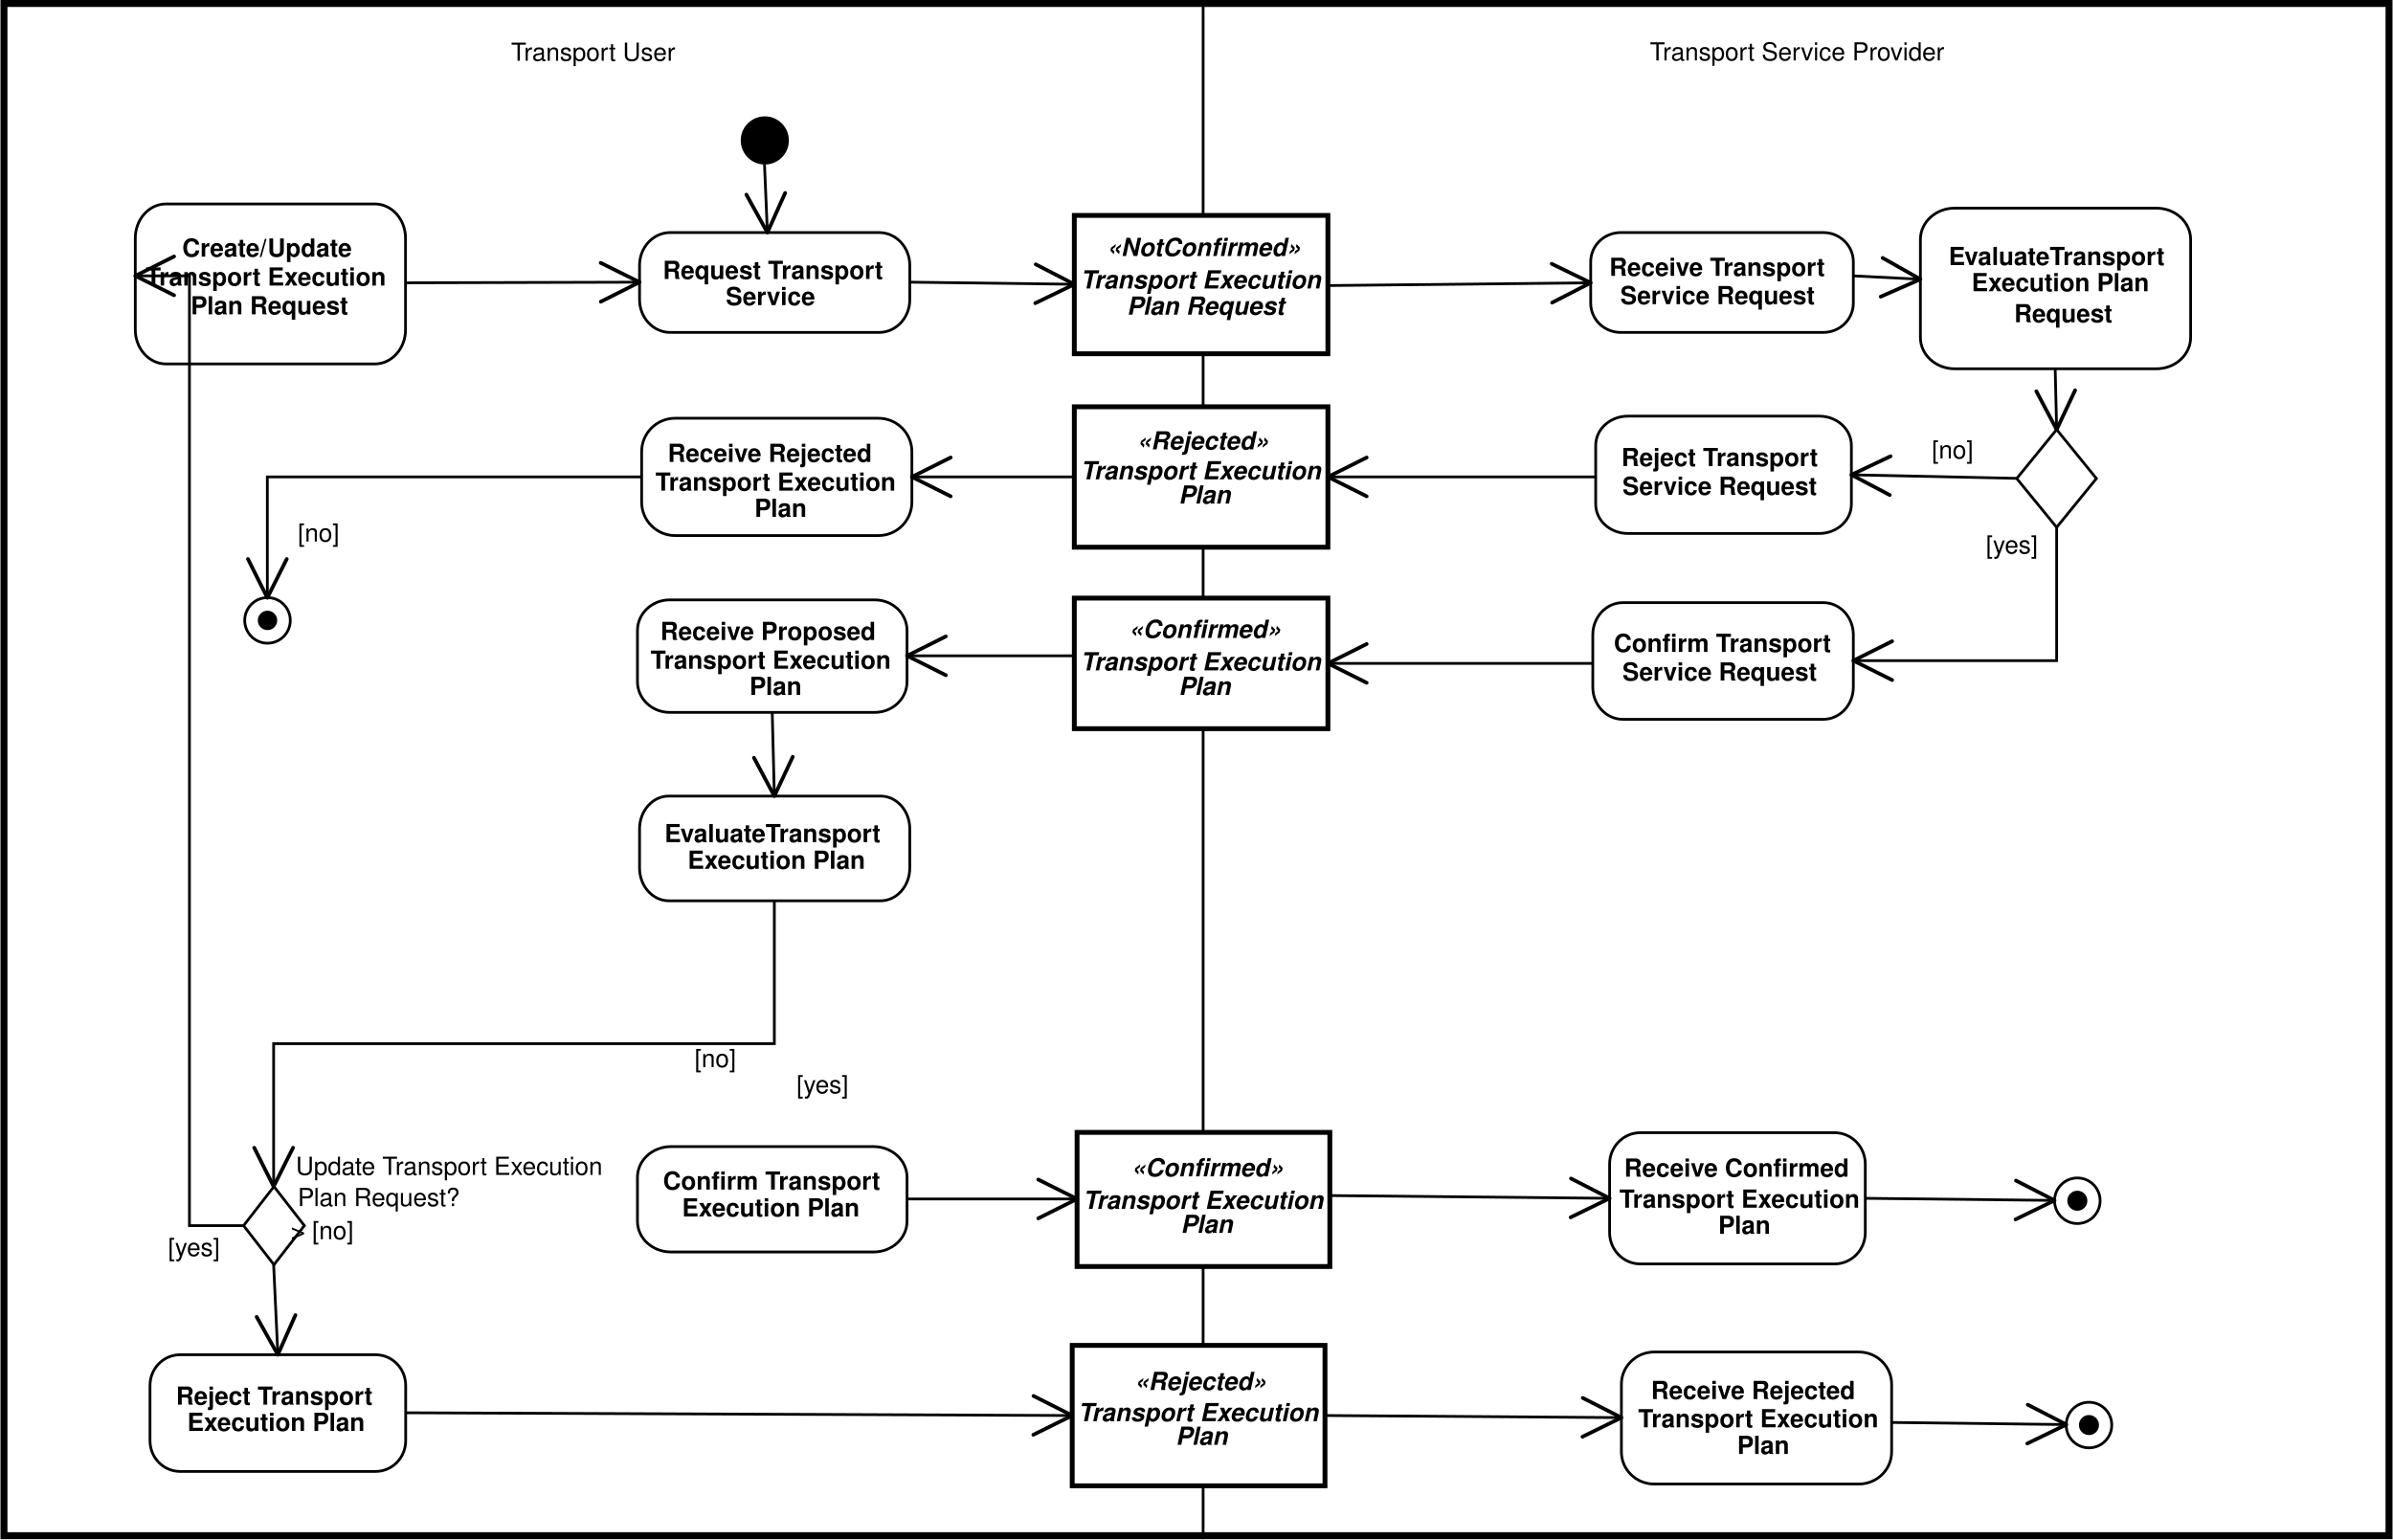
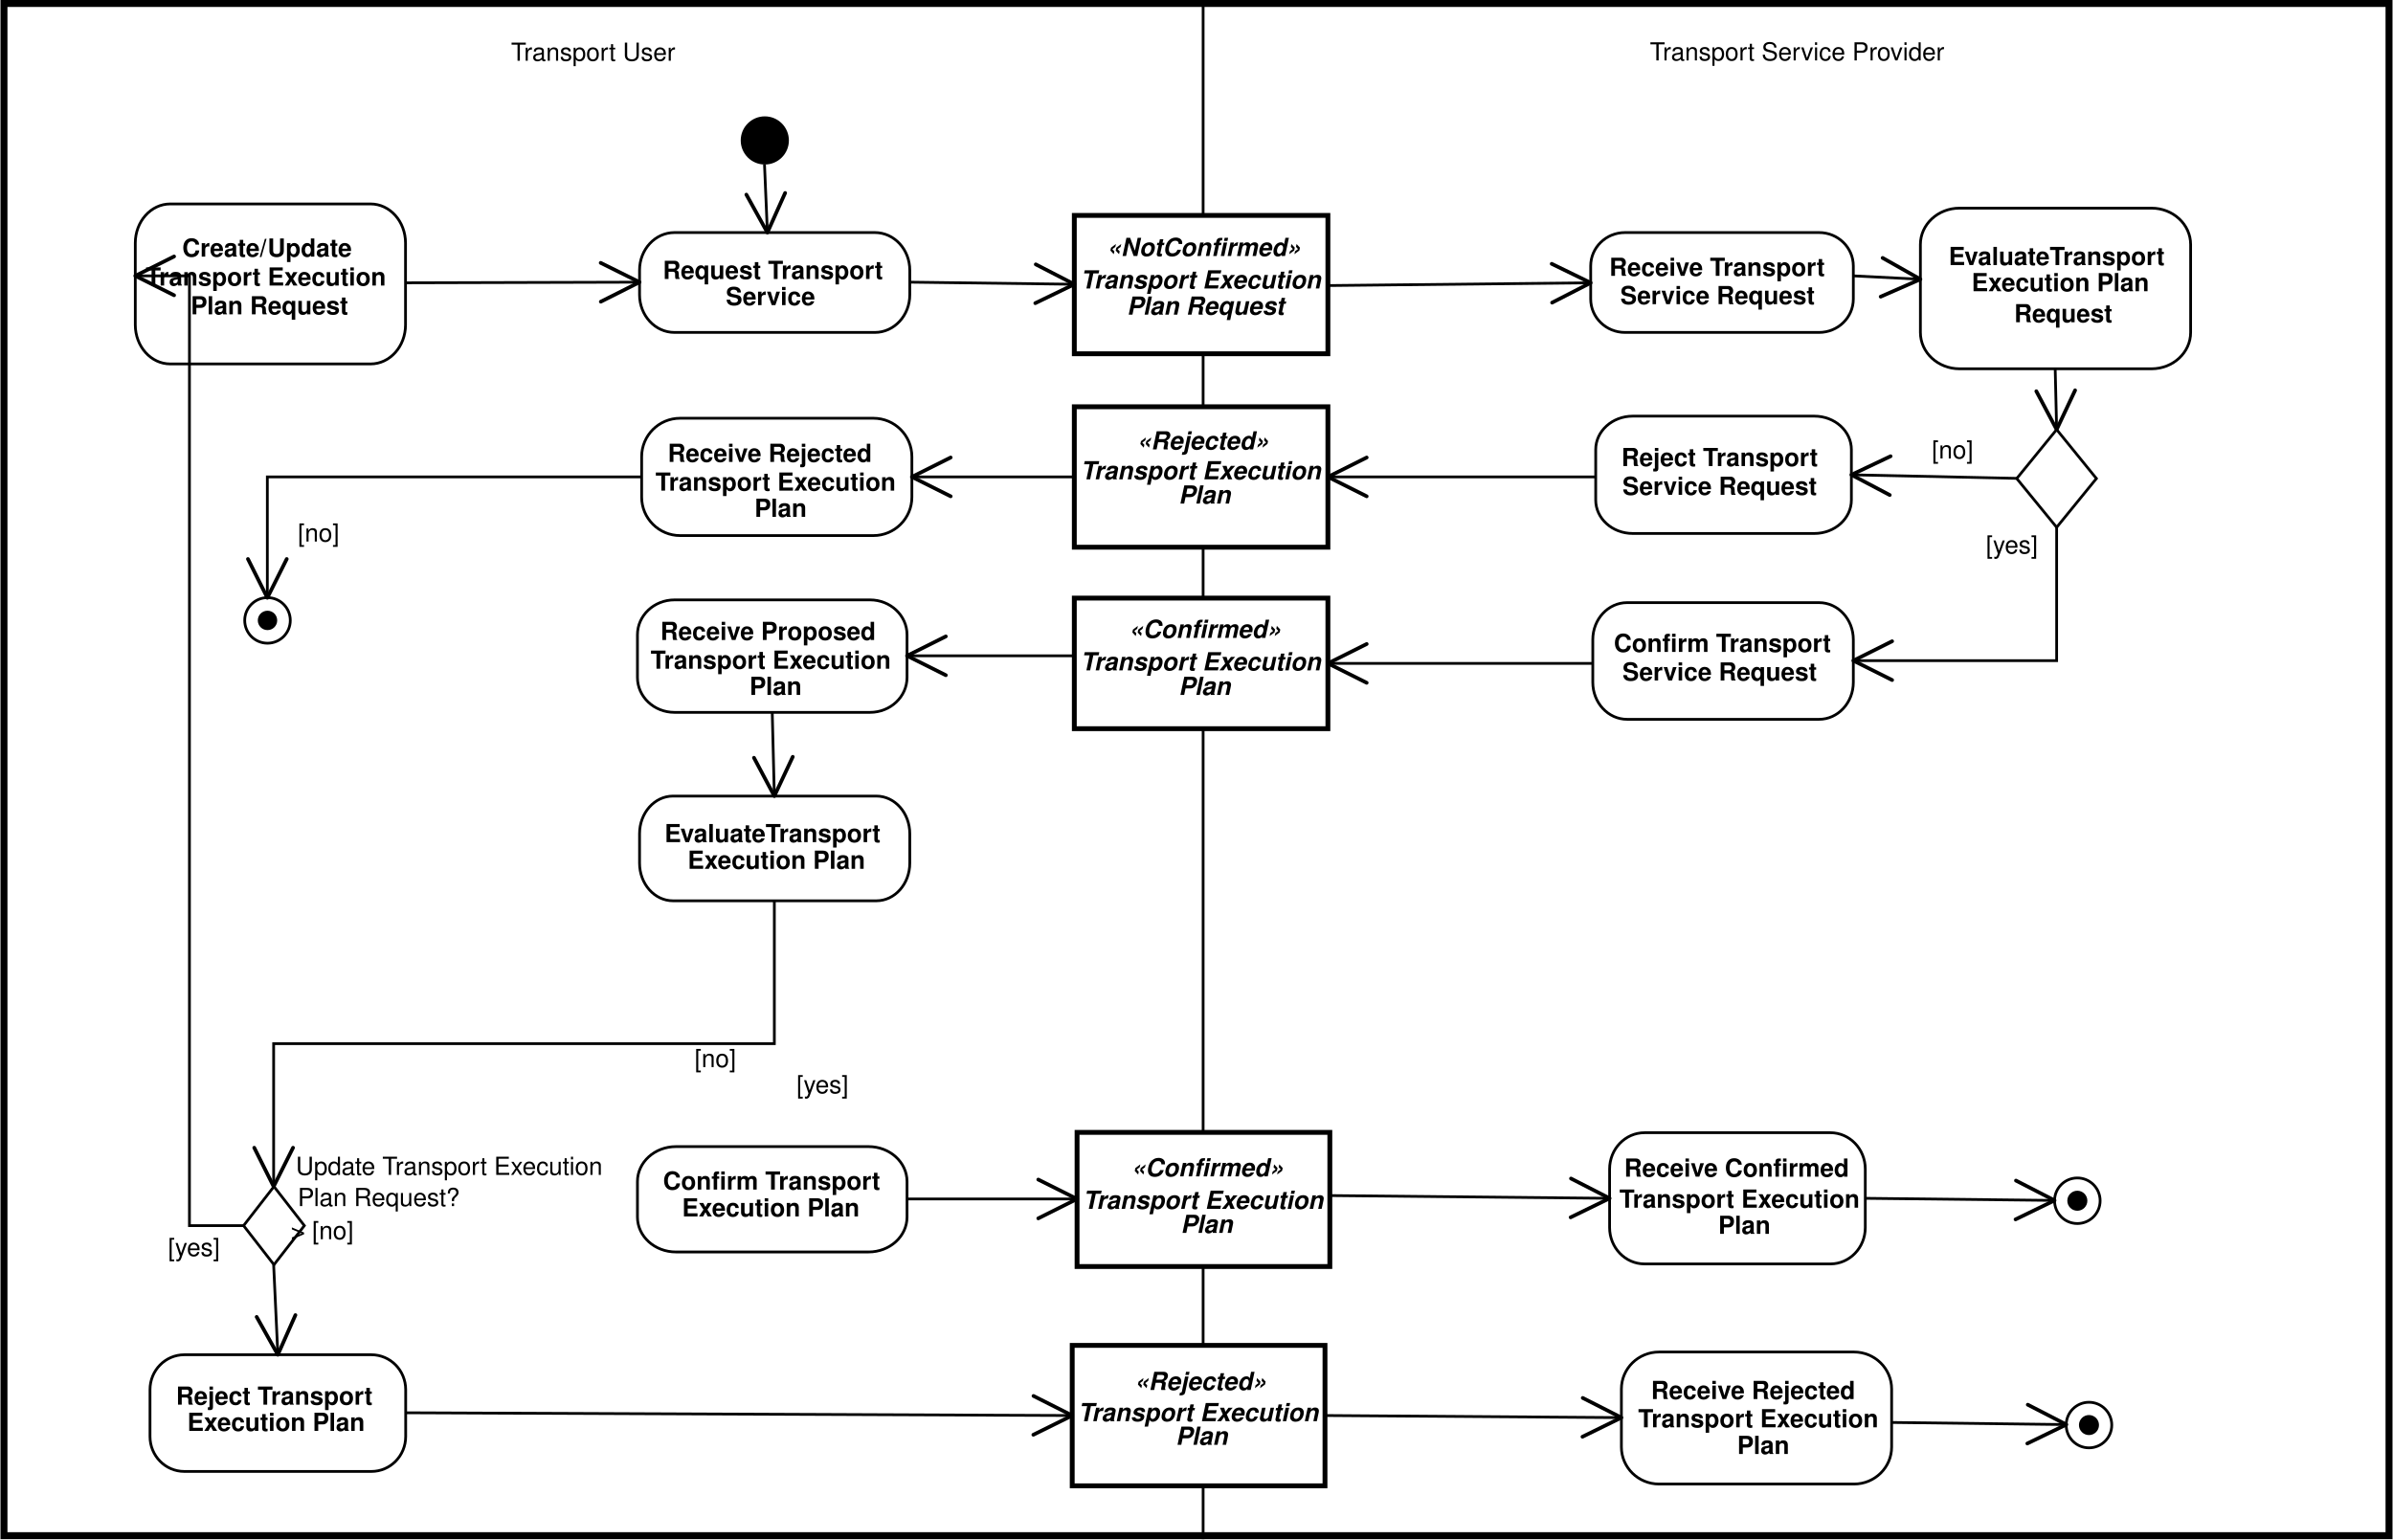
<svg xmlns="http://www.w3.org/2000/svg" version="1.1" width="1480" height="952" viewBox="0 0 1480.0 952.4" content="&lt;mxfile host=&quot;UBL-TC&quot; agent=&quot;UBL artwork pipeline&quot; type=&quot;device&quot;&gt;&lt;diagram id=&quot;d1&quot; name=&quot;Page-1&quot;&gt;&lt;mxGraphModel dx=&quot;1400&quot; dy=&quot;800&quot; grid=&quot;0&quot; page=&quot;1&quot; pageScale=&quot;1&quot; pageWidth=&quot;1480&quot; pageHeight=&quot;952&quot;&gt;&lt;root&gt;&lt;mxCell id=&quot;0&quot;/&gt;&lt;mxCell id=&quot;1&quot; parent=&quot;0&quot;/&gt;&lt;mxCell id=&quot;lane0&quot; value=&quot;Transport User&quot; style=&quot;swimlane;whiteSpace=wrap;html=1;startSize=31;&quot; vertex=&quot;1&quot; parent=&quot;1&quot;&gt;&lt;mxGeometry x=&quot;0.0&quot; y=&quot;0&quot; width=&quot;744.1&quot; height=&quot;952.4&quot; as=&quot;geometry&quot;/&gt;&lt;/mxCell&gt;&lt;mxCell id=&quot;lane1&quot; value=&quot;Transport Service Provider&quot; style=&quot;swimlane;whiteSpace=wrap;html=1;startSize=31;&quot; vertex=&quot;1&quot; parent=&quot;1&quot;&gt;&lt;mxGeometry x=&quot;744.1&quot; y=&quot;0&quot; width=&quot;735.9&quot; height=&quot;952.4&quot; as=&quot;geometry&quot;/&gt;&lt;/mxCell&gt;&lt;mxCell id=&quot;n1&quot; value=&quot;&quot; style=&quot;ellipse;html=1;shape=startState;fillColor=#000000;strokeColor=#000000;fontFamily=Helvetica;fontSize=15;&quot; vertex=&quot;1&quot; parent=&quot;1&quot;&gt;&lt;mxGeometry x=&quot;458.0&quot; y=&quot;72.2&quot; width=&quot;29.8&quot; height=&quot;29.4&quot; as=&quot;geometry&quot;/&gt;&lt;/mxCell&gt;&lt;mxCell id=&quot;n2&quot; value=&quot;Create/Update Transport Execution Plan Request&quot; style=&quot;rounded=1;arcSize=40;whiteSpace=wrap;html=1;fontStyle=1;fontFamily=Helvetica;fontSize=15;&quot; vertex=&quot;1&quot; parent=&quot;1&quot;&gt;&lt;mxGeometry x=&quot;83.4&quot; y=&quot;126.2&quot; width=&quot;167.2&quot; height=&quot;99.0&quot; as=&quot;geometry&quot;/&gt;&lt;/mxCell&gt;&lt;mxCell id=&quot;n3&quot; value=&quot;EvaluateTransport Execution Plan Request&quot; style=&quot;rounded=1;arcSize=40;whiteSpace=wrap;html=1;fontStyle=1;fontFamily=Helvetica;fontSize=15;&quot; vertex=&quot;1&quot; parent=&quot;1&quot;&gt;&lt;mxGeometry x=&quot;1187.9&quot; y=&quot;128.8&quot; width=&quot;167.2&quot; height=&quot;99.4&quot; as=&quot;geometry&quot;/&gt;&lt;/mxCell&gt;&lt;mxCell id=&quot;n4&quot; value=&quot;«NotConfirmed» Transport Execution Plan Request&quot; style=&quot;rounded=0;whiteSpace=wrap;html=1;fontStyle=3;strokeWidth=2;fontFamily=Helvetica;fontSize=15;&quot; vertex=&quot;1&quot; parent=&quot;1&quot;&gt;&lt;mxGeometry x=&quot;664.4&quot; y=&quot;133.3&quot; width=&quot;156.9&quot; height=&quot;85.6&quot; as=&quot;geometry&quot;/&gt;&lt;/mxCell&gt;&lt;mxCell id=&quot;n5&quot; value=&quot;Request Transport Service&quot; style=&quot;rounded=1;arcSize=40;whiteSpace=wrap;html=1;fontStyle=1;fontFamily=Helvetica;fontSize=15;&quot; vertex=&quot;1&quot; parent=&quot;1&quot;&gt;&lt;mxGeometry x=&quot;395.4&quot; y=&quot;143.9&quot; width=&quot;167.2&quot; height=&quot;61.8&quot; as=&quot;geometry&quot;/&gt;&lt;/mxCell&gt;&lt;mxCell id=&quot;n6&quot; value=&quot;Receive Transport Service Request&quot; style=&quot;rounded=1;arcSize=40;whiteSpace=wrap;html=1;fontStyle=1;fontFamily=Helvetica;fontSize=15;&quot; vertex=&quot;1&quot; parent=&quot;1&quot;&gt;&lt;mxGeometry x=&quot;983.9&quot; y=&quot;143.9&quot; width=&quot;162.5&quot; height=&quot;61.8&quot; as=&quot;geometry&quot;/&gt;&lt;/mxCell&gt;&lt;mxCell id=&quot;n7&quot; value=&quot;«Rejected» Transport Execution Plan&quot; style=&quot;rounded=0;whiteSpace=wrap;html=1;fontStyle=3;strokeWidth=2;fontFamily=Helvetica;fontSize=15;&quot; vertex=&quot;1&quot; parent=&quot;1&quot;&gt;&lt;mxGeometry x=&quot;664.4&quot; y=&quot;251.7&quot; width=&quot;156.9&quot; height=&quot;86.9&quot; as=&quot;geometry&quot;/&gt;&lt;/mxCell&gt;&lt;mxCell id=&quot;n8&quot; value=&quot;Reject Transport Service Request&quot; style=&quot;rounded=1;arcSize=40;whiteSpace=wrap;html=1;fontStyle=1;fontFamily=Helvetica;fontSize=15;&quot; vertex=&quot;1&quot; parent=&quot;1&quot;&gt;&lt;mxGeometry x=&quot;987.0&quot; y=&quot;257.5&quot; width=&quot;158.2&quot; height=&quot;72.6&quot; as=&quot;geometry&quot;/&gt;&lt;/mxCell&gt;&lt;mxCell id=&quot;n9&quot; value=&quot;Receive Rejected Transport Execution Plan&quot; style=&quot;rounded=1;arcSize=40;whiteSpace=wrap;html=1;fontStyle=1;fontFamily=Helvetica;fontSize=15;&quot; vertex=&quot;1&quot; parent=&quot;1&quot;&gt;&lt;mxGeometry x=&quot;396.7&quot; y=&quot;258.8&quot; width=&quot;167.2&quot; height=&quot;72.6&quot; as=&quot;geometry&quot;/&gt;&lt;/mxCell&gt;&lt;mxCell id=&quot;n10&quot; value=&quot;&quot; style=&quot;rhombus;whiteSpace=wrap;html=1;fontFamily=Helvetica;fontSize=15;&quot; vertex=&quot;1&quot; parent=&quot;1&quot;&gt;&lt;mxGeometry x=&quot;1247.5&quot; y=&quot;265.8&quot; width=&quot;49.3&quot; height=&quot;60.5&quot; as=&quot;geometry&quot;/&gt;&lt;/mxCell&gt;&lt;mxCell id=&quot;n11&quot; value=&quot;&quot; style=&quot;ellipse;html=1;shape=endState;fillColor=#000000;strokeColor=#000000;fontFamily=Helvetica;fontSize=15;&quot; vertex=&quot;1&quot; parent=&quot;1&quot;&gt;&lt;mxGeometry x=&quot;151.2&quot; y=&quot;369.9&quot; width=&quot;28.1&quot; height=&quot;28.1&quot; as=&quot;geometry&quot;/&gt;&lt;/mxCell&gt;&lt;mxCell id=&quot;n12&quot; value=&quot;«Confirmed» Transport Execution Plan&quot; style=&quot;rounded=0;whiteSpace=wrap;html=1;fontStyle=3;strokeWidth=2;fontFamily=Helvetica;fontSize=15;&quot; vertex=&quot;1&quot; parent=&quot;1&quot;&gt;&lt;mxGeometry x=&quot;664.4&quot; y=&quot;370.1&quot; width=&quot;156.9&quot; height=&quot;80.8&quot; as=&quot;geometry&quot;/&gt;&lt;/mxCell&gt;&lt;mxCell id=&quot;n13&quot; value=&quot;Receive Proposed Transport Execution Plan&quot; style=&quot;rounded=1;arcSize=40;whiteSpace=wrap;html=1;fontStyle=1;fontFamily=Helvetica;fontSize=15;&quot; vertex=&quot;1&quot; parent=&quot;1&quot;&gt;&lt;mxGeometry x=&quot;394.1&quot; y=&quot;371.2&quot; width=&quot;166.8&quot; height=&quot;69.6&quot; as=&quot;geometry&quot;/&gt;&lt;/mxCell&gt;&lt;mxCell id=&quot;n14&quot; value=&quot;Confirm Transport Service Request&quot; style=&quot;rounded=1;arcSize=40;whiteSpace=wrap;html=1;fontStyle=1;fontFamily=Helvetica;fontSize=15;&quot; vertex=&quot;1&quot; parent=&quot;1&quot;&gt;&lt;mxGeometry x=&quot;985.2&quot; y=&quot;372.9&quot; width=&quot;161.2&quot; height=&quot;72.2&quot; as=&quot;geometry&quot;/&gt;&lt;/mxCell&gt;&lt;mxCell id=&quot;n15&quot; value=&quot;EvaluateTransport Execution Plan&quot; style=&quot;rounded=1;arcSize=40;whiteSpace=wrap;html=1;fontStyle=1;fontFamily=Helvetica;fontSize=15;&quot; vertex=&quot;1&quot; parent=&quot;1&quot;&gt;&lt;mxGeometry x=&quot;395.4&quot; y=&quot;492.6&quot; width=&quot;167.2&quot; height=&quot;64.8&quot; as=&quot;geometry&quot;/&gt;&lt;/mxCell&gt;&lt;mxCell id=&quot;n16&quot; value=&quot;Receive Confirmed Transport Execution Plan&quot; style=&quot;rounded=1;arcSize=40;whiteSpace=wrap;html=1;fontStyle=1;fontFamily=Helvetica;fontSize=15;&quot; vertex=&quot;1&quot; parent=&quot;1&quot;&gt;&lt;mxGeometry x=&quot;995.6&quot; y=&quot;700.9&quot; width=&quot;158.2&quot; height=&quot;81.2&quot; as=&quot;geometry&quot;/&gt;&lt;/mxCell&gt;&lt;mxCell id=&quot;n17&quot; value=&quot;«Confirmed» Transport Execution Plan&quot; style=&quot;rounded=0;whiteSpace=wrap;html=1;fontStyle=3;strokeWidth=2;fontFamily=Helvetica;fontSize=15;&quot; vertex=&quot;1&quot; parent=&quot;1&quot;&gt;&lt;mxGeometry x=&quot;666.1&quot; y=&quot;700.7&quot; width=&quot;156.4&quot; height=&quot;83.0&quot; as=&quot;geometry&quot;/&gt;&lt;/mxCell&gt;&lt;mxCell id=&quot;n18&quot; value=&quot;Confirm Transport Execution Plan&quot; style=&quot;rounded=1;arcSize=40;whiteSpace=wrap;html=1;fontStyle=1;fontFamily=Helvetica;fontSize=15;&quot; vertex=&quot;1&quot; parent=&quot;1&quot;&gt;&lt;mxGeometry x=&quot;394.1&quot; y=&quot;709.5&quot; width=&quot;166.8&quot; height=&quot;65.2&quot; as=&quot;geometry&quot;/&gt;&lt;/mxCell&gt;&lt;mxCell id=&quot;n19&quot; value=&quot;&quot; style=&quot;ellipse;html=1;shape=endState;fillColor=#000000;strokeColor=#000000;fontFamily=Helvetica;fontSize=15;&quot; vertex=&quot;1&quot; parent=&quot;1&quot;&gt;&lt;mxGeometry x=&quot;1270.9&quot; y=&quot;729.0&quot; width=&quot;28.1&quot; height=&quot;28.1&quot; as=&quot;geometry&quot;/&gt;&lt;/mxCell&gt;&lt;mxCell id=&quot;n20&quot; value=&quot;&quot; style=&quot;rhombus;whiteSpace=wrap;html=1;fontFamily=Helvetica;fontSize=15;&quot; vertex=&quot;1&quot; parent=&quot;1&quot;&gt;&lt;mxGeometry x=&quot;150.4&quot; y=&quot;734.2&quot; width=&quot;37.6&quot; height=&quot;48.4&quot; as=&quot;geometry&quot;/&gt;&lt;/mxCell&gt;&lt;mxCell id=&quot;n21&quot; value=&quot;«Rejected» Transport Execution Plan&quot; style=&quot;rounded=0;whiteSpace=wrap;html=1;fontStyle=3;strokeWidth=2;fontFamily=Helvetica;fontSize=15;&quot; vertex=&quot;1&quot; parent=&quot;1&quot;&gt;&lt;mxGeometry x=&quot;663.1&quot; y=&quot;832.5&quot; width=&quot;156.4&quot; height=&quot;86.9&quot; as=&quot;geometry&quot;/&gt;&lt;/mxCell&gt;&lt;mxCell id=&quot;n22&quot; value=&quot;Receive Rejected Transport Execution Plan&quot; style=&quot;rounded=1;arcSize=40;whiteSpace=wrap;html=1;fontStyle=1;fontFamily=Helvetica;fontSize=15;&quot; vertex=&quot;1&quot; parent=&quot;1&quot;&gt;&lt;mxGeometry x=&quot;1002.9&quot; y=&quot;836.6&quot; width=&quot;167.2&quot; height=&quot;81.7&quot; as=&quot;geometry&quot;/&gt;&lt;/mxCell&gt;&lt;mxCell id=&quot;n23&quot; value=&quot;Reject Transport Execution Plan&quot; style=&quot;rounded=1;arcSize=40;whiteSpace=wrap;html=1;fontStyle=1;fontFamily=Helvetica;fontSize=15;&quot; vertex=&quot;1&quot; parent=&quot;1&quot;&gt;&lt;mxGeometry x=&quot;92.5&quot; y=&quot;838.3&quot; width=&quot;158.2&quot; height=&quot;72.2&quot; as=&quot;geometry&quot;/&gt;&lt;/mxCell&gt;&lt;mxCell id=&quot;n24&quot; value=&quot;&quot; style=&quot;ellipse;html=1;shape=endState;fillColor=#000000;strokeColor=#000000;fontFamily=Helvetica;fontSize=15;&quot; vertex=&quot;1&quot; parent=&quot;1&quot;&gt;&lt;mxGeometry x=&quot;1278.2&quot; y=&quot;867.7&quot; width=&quot;28.1&quot; height=&quot;28.1&quot; as=&quot;geometry&quot;/&gt;&lt;/mxCell&gt;&lt;mxCell id=&quot;e0&quot; value=&quot;&quot; style=&quot;edgeStyle=orthogonalEdgeStyle;rounded=0;html=1;endArrow=open;endFill=0;endSize=14;exitX=0.493;exitY=1.0;entryX=0.473;entryY=0.0;&quot; edge=&quot;1&quot; parent=&quot;1&quot; source=&quot;n1&quot; target=&quot;n5&quot;&gt;&lt;mxGeometry relative=&quot;1&quot; as=&quot;geometry&quot;&gt;&lt;/mxGeometry&gt;&lt;/mxCell&gt;&lt;mxCell id=&quot;e1&quot; value=&quot;[yes]&quot; style=&quot;edgeStyle=orthogonalEdgeStyle;rounded=0;html=1;endArrow=open;endFill=0;endSize=14;exitX=0.0;exitY=0.5;entryX=0.0;entryY=0.45;&quot; edge=&quot;1&quot; parent=&quot;1&quot; source=&quot;n20&quot; target=&quot;n2&quot;&gt;&lt;mxGeometry relative=&quot;1&quot; as=&quot;geometry&quot;&gt;&lt;/mxGeometry&gt;&lt;/mxCell&gt;&lt;mxCell id=&quot;e2&quot; value=&quot;&quot; style=&quot;edgeStyle=orthogonalEdgeStyle;rounded=0;html=1;endArrow=open;endFill=0;endSize=14;exitX=1.0;exitY=0.434;entryX=0.0;entryY=0.443;&quot; edge=&quot;1&quot; parent=&quot;1&quot; source=&quot;n6&quot; target=&quot;n3&quot;&gt;&lt;mxGeometry relative=&quot;1&quot; as=&quot;geometry&quot;&gt;&lt;/mxGeometry&gt;&lt;/mxCell&gt;&lt;mxCell id=&quot;e3&quot; value=&quot;&quot; style=&quot;edgeStyle=none;rounded=0;html=1;endArrow=open;endFill=0;endSize=14;exitX=1.0;exitY=0.493;entryX=0.0;entryY=0.497;&quot; edge=&quot;1&quot; parent=&quot;1&quot; source=&quot;n2&quot; target=&quot;n5&quot;&gt;&lt;mxGeometry relative=&quot;1&quot; as=&quot;geometry&quot;&gt;&lt;/mxGeometry&gt;&lt;/mxCell&gt;&lt;mxCell id=&quot;e4&quot; value=&quot;&quot; style=&quot;edgeStyle=none;rounded=0;html=1;endArrow=open;endFill=0;endSize=14;exitX=1.0;exitY=0.497;entryX=0.0;entryY=0.498;&quot; edge=&quot;1&quot; parent=&quot;1&quot; source=&quot;n5&quot; target=&quot;n4&quot;&gt;&lt;mxGeometry relative=&quot;1&quot; as=&quot;geometry&quot;&gt;&lt;/mxGeometry&gt;&lt;/mxCell&gt;&lt;mxCell id=&quot;e5&quot; value=&quot;&quot; style=&quot;edgeStyle=none;rounded=0;html=1;endArrow=open;endFill=0;endSize=14;exitX=1.0;exitY=0.507;entryX=0.0;entryY=0.503;&quot; edge=&quot;1&quot; parent=&quot;1&quot; source=&quot;n4&quot; target=&quot;n6&quot;&gt;&lt;mxGeometry relative=&quot;1&quot; as=&quot;geometry&quot;&gt;&lt;/mxGeometry&gt;&lt;/mxCell&gt;&lt;mxCell id=&quot;e6&quot; value=&quot;[no]&quot; style=&quot;edgeStyle=orthogonalEdgeStyle;rounded=0;html=1;endArrow=open;endFill=0;endSize=14;exitX=0.0;exitY=0.5;entryX=0.495;entryY=0.0;&quot; edge=&quot;1&quot; parent=&quot;1&quot; source=&quot;n9&quot; target=&quot;n11&quot;&gt;&lt;mxGeometry relative=&quot;1&quot; as=&quot;geometry&quot;&gt;&lt;/mxGeometry&gt;&lt;/mxCell&gt;&lt;mxCell id=&quot;e7&quot; value=&quot;&quot; style=&quot;edgeStyle=orthogonalEdgeStyle;rounded=0;html=1;endArrow=open;endFill=0;endSize=14;exitX=0.499;exitY=1.0;entryX=0.501;entryY=0.0;&quot; edge=&quot;1&quot; parent=&quot;1&quot; source=&quot;n3&quot; target=&quot;n10&quot;&gt;&lt;mxGeometry relative=&quot;1&quot; as=&quot;geometry&quot;&gt;&lt;/mxGeometry&gt;&lt;/mxCell&gt;&lt;mxCell id=&quot;e8&quot; value=&quot;&quot; style=&quot;edgeStyle=none;rounded=0;html=1;endArrow=open;endFill=0;endSize=14;exitX=0.0;exitY=0.499;entryX=1.0;entryY=0.5;&quot; edge=&quot;1&quot; parent=&quot;1&quot; source=&quot;n7&quot; target=&quot;n9&quot;&gt;&lt;mxGeometry relative=&quot;1&quot; as=&quot;geometry&quot;&gt;&lt;/mxGeometry&gt;&lt;/mxCell&gt;&lt;mxCell id=&quot;e9&quot; value=&quot;&quot; style=&quot;edgeStyle=none;rounded=0;html=1;endArrow=open;endFill=0;endSize=14;exitX=0.0;exitY=0.518;entryX=1.0;entryY=0.499;&quot; edge=&quot;1&quot; parent=&quot;1&quot; source=&quot;n8&quot; target=&quot;n7&quot;&gt;&lt;mxGeometry relative=&quot;1&quot; as=&quot;geometry&quot;&gt;&lt;/mxGeometry&gt;&lt;/mxCell&gt;&lt;mxCell id=&quot;e10&quot; value=&quot;[no]&quot; style=&quot;edgeStyle=none;rounded=0;html=1;endArrow=open;endFill=0;endSize=14;exitX=0.0;exitY=0.499;entryX=1.0;entryY=0.5;&quot; edge=&quot;1&quot; parent=&quot;1&quot; source=&quot;n10&quot; target=&quot;n8&quot;&gt;&lt;mxGeometry relative=&quot;1&quot; as=&quot;geometry&quot;&gt;&lt;/mxGeometry&gt;&lt;/mxCell&gt;&lt;mxCell id=&quot;e11&quot; value=&quot;[yes]&quot; style=&quot;edgeStyle=orthogonalEdgeStyle;rounded=0;html=1;endArrow=open;endFill=0;endSize=14;exitX=0.501;exitY=1.0;entryX=1.0;entryY=0.497;&quot; edge=&quot;1&quot; parent=&quot;1&quot; source=&quot;n10&quot; target=&quot;n14&quot;&gt;&lt;mxGeometry relative=&quot;1&quot; as=&quot;geometry&quot;&gt;&lt;/mxGeometry&gt;&lt;/mxCell&gt;&lt;mxCell id=&quot;e12&quot; value=&quot;&quot; style=&quot;edgeStyle=none;rounded=0;html=1;endArrow=open;endFill=0;endSize=14;exitX=0.0;exitY=0.442;entryX=1.0;entryY=0.497;&quot; edge=&quot;1&quot; parent=&quot;1&quot; source=&quot;n12&quot; target=&quot;n13&quot;&gt;&lt;mxGeometry relative=&quot;1&quot; as=&quot;geometry&quot;&gt;&lt;/mxGeometry&gt;&lt;/mxCell&gt;&lt;mxCell id=&quot;e13&quot; value=&quot;&quot; style=&quot;edgeStyle=none;rounded=0;html=1;endArrow=open;endFill=0;endSize=14;exitX=0.0;exitY=0.521;entryX=1.0;entryY=0.5;&quot; edge=&quot;1&quot; parent=&quot;1&quot; source=&quot;n14&quot; target=&quot;n12&quot;&gt;&lt;mxGeometry relative=&quot;1&quot; as=&quot;geometry&quot;&gt;&lt;/mxGeometry&gt;&lt;/mxCell&gt;&lt;mxCell id=&quot;e14&quot; value=&quot;&quot; style=&quot;edgeStyle=none;rounded=0;html=1;endArrow=open;endFill=0;endSize=14;exitX=0.5;exitY=1.0;entryX=0.499;entryY=0.0;&quot; edge=&quot;1&quot; parent=&quot;1&quot; source=&quot;n13&quot; target=&quot;n15&quot;&gt;&lt;mxGeometry relative=&quot;1&quot; as=&quot;geometry&quot;&gt;&lt;/mxGeometry&gt;&lt;/mxCell&gt;&lt;mxCell id=&quot;e15&quot; value=&quot;Update Transport Execution Plan Request? &amp;gt; [no]&quot; style=&quot;edgeStyle=orthogonalEdgeStyle;rounded=0;html=1;endArrow=open;endFill=0;endSize=14;exitX=0.499;exitY=1.0;entryX=0.495;entryY=0.0;&quot; edge=&quot;1&quot; parent=&quot;1&quot; source=&quot;n15&quot; target=&quot;n20&quot;&gt;&lt;mxGeometry relative=&quot;1&quot; as=&quot;geometry&quot;&gt;&lt;/mxGeometry&gt;&lt;/mxCell&gt;&lt;mxCell id=&quot;e16&quot; value=&quot;&quot; style=&quot;edgeStyle=none;rounded=0;html=1;endArrow=open;endFill=0;endSize=14;exitX=1.0;exitY=0.471;entryX=0.0;entryY=0.5;&quot; edge=&quot;1&quot; parent=&quot;1&quot; source=&quot;n17&quot; target=&quot;n16&quot;&gt;&lt;mxGeometry relative=&quot;1&quot; as=&quot;geometry&quot;&gt;&lt;/mxGeometry&gt;&lt;/mxCell&gt;&lt;mxCell id=&quot;e17&quot; value=&quot;[yes]&quot; style=&quot;edgeStyle=none;rounded=0;html=1;endArrow=open;endFill=0;endSize=14;exitX=1.0;exitY=0.497;entryX=0.0;entryY=0.496;&quot; edge=&quot;1&quot; parent=&quot;1&quot; source=&quot;n18&quot; target=&quot;n17&quot;&gt;&lt;mxGeometry relative=&quot;1&quot; as=&quot;geometry&quot;&gt;&lt;/mxGeometry&gt;&lt;/mxCell&gt;&lt;mxCell id=&quot;e18&quot; value=&quot;&quot; style=&quot;edgeStyle=none;rounded=0;html=1;endArrow=open;endFill=0;endSize=14;exitX=1.0;exitY=0.5;entryX=0.0;entryY=0.491;&quot; edge=&quot;1&quot; parent=&quot;1&quot; source=&quot;n16&quot; target=&quot;n19&quot;&gt;&lt;mxGeometry relative=&quot;1&quot; as=&quot;geometry&quot;&gt;&lt;/mxGeometry&gt;&lt;/mxCell&gt;&lt;mxCell id=&quot;e19&quot; value=&quot;&quot; style=&quot;edgeStyle=none;rounded=0;html=1;endArrow=open;endFill=0;endSize=14;exitX=0.495;exitY=1.0;entryX=0.5;entryY=0.0;&quot; edge=&quot;1&quot; parent=&quot;1&quot; source=&quot;n20&quot; target=&quot;n23&quot;&gt;&lt;mxGeometry relative=&quot;1&quot; as=&quot;geometry&quot;&gt;&lt;/mxGeometry&gt;&lt;/mxCell&gt;&lt;mxCell id=&quot;e20&quot; value=&quot;&quot; style=&quot;edgeStyle=none;rounded=0;html=1;endArrow=open;endFill=0;endSize=14;exitX=1.0;exitY=0.497;entryX=0.0;entryY=0.499;&quot; edge=&quot;1&quot; parent=&quot;1&quot; source=&quot;n23&quot; target=&quot;n21&quot;&gt;&lt;mxGeometry relative=&quot;1&quot; as=&quot;geometry&quot;&gt;&lt;/mxGeometry&gt;&lt;/mxCell&gt;&lt;mxCell id=&quot;e21&quot; value=&quot;&quot; style=&quot;edgeStyle=none;rounded=0;html=1;endArrow=open;endFill=0;endSize=14;exitX=1.0;exitY=0.499;entryX=0.0;entryY=0.497;&quot; edge=&quot;1&quot; parent=&quot;1&quot; source=&quot;n21&quot; target=&quot;n22&quot;&gt;&lt;mxGeometry relative=&quot;1&quot; as=&quot;geometry&quot;&gt;&lt;/mxGeometry&gt;&lt;/mxCell&gt;&lt;mxCell id=&quot;e22&quot; value=&quot;&quot; style=&quot;edgeStyle=none;rounded=0;html=1;endArrow=open;endFill=0;endSize=14;exitX=1.0;exitY=0.534;entryX=0.0;entryY=0.491;&quot; edge=&quot;1&quot; parent=&quot;1&quot; source=&quot;n22&quot; target=&quot;n24&quot;&gt;&lt;mxGeometry relative=&quot;1&quot; as=&quot;geometry&quot;&gt;&lt;/mxGeometry&gt;&lt;/mxCell&gt;&lt;/root&gt;&lt;/mxGraphModel&gt;&lt;/diagram&gt;&lt;/mxfile&gt;">
  <defs>
    <marker id="arrow" markerUnits="userSpaceOnUse" viewBox="0 0 20 20" refX="18" refY="10" markerWidth="30" markerHeight="30" orient="auto">
      <path d="M 2 2 L 18 10 L 2 18" fill="none" stroke="#000" stroke-width="1.53" stroke-linecap="round" stroke-linejoin="round" />
    </marker>
  </defs>
  <rect x="0" y="0" width="1480.0" height="952.4" fill="#fff" />
  <rect x="2.15" y="2.15" width="1475.70" height="948.09" fill="none" stroke="#000" stroke-width="4.30" />
  <line x1="744.1" y1="0" x2="744.1" y2="952.4" stroke="#000" stroke-width="1.70" />
  <text x="366.7" y="37.6" text-anchor="middle" font-family="Helvetica, Arial, sans-serif" font-size="15.4">Transport User</text>
  <text x="1111.6" y="37.4" text-anchor="middle" font-family="Helvetica, Arial, sans-serif" font-size="15.4">Transport Service Provider</text>
  <circle cx="472.9" cy="86.9" r="14.9" fill="#000" />
-   <rect x="83.4" y="126.2" width="167.2" height="99.0" rx="19.0" ry="21.2" fill="#fff" stroke="#000" stroke-width="1.70" />
+   <rect x="83.4" y="126.2" width="167.2" height="99.0" rx="21.6" ry="24.2" fill="#fff" stroke="#000" stroke-width="1.70" />
  <text x="164.9" y="158.8" text-anchor="middle" font-family="Helvetica, Arial, sans-serif" font-size="15.4" font-weight="bold">Create/Update</text>
  <text x="164.2" y="176.7" text-anchor="middle" font-family="Helvetica, Arial, sans-serif" font-size="15.4" font-weight="bold">Transport Execution</text>
  <text x="166.4" y="194.5" text-anchor="middle" font-family="Helvetica, Arial, sans-serif" font-size="15.4" font-weight="bold">Plan Request</text>
-   <rect x="1187.9" y="128.8" width="167.2" height="99.4" rx="21.2" ry="19.4" fill="#fff" stroke="#000" stroke-width="1.70" />
+   <rect x="1187.9" y="128.8" width="167.2" height="99.4" rx="24.2" ry="22.5" fill="#fff" stroke="#000" stroke-width="1.70" />
  <text x="1272.2" y="164.0" text-anchor="middle" font-family="Helvetica, Arial, sans-serif" font-size="15.4" font-weight="bold">EvaluateTransport</text>
  <text x="1274.5" y="180.2" text-anchor="middle" font-family="Helvetica, Arial, sans-serif" font-size="15.4" font-weight="bold">Execution Plan</text>
  <text x="1276.3" y="199.4" text-anchor="middle" font-family="Helvetica, Arial, sans-serif" font-size="15.4" font-weight="bold">Request</text>
  <rect x="664.4" y="133.3" width="156.9" height="85.6" fill="#fff" stroke="#000" stroke-width="3.00" />
  <text x="744.5" y="158.4" text-anchor="middle" font-family="Helvetica, Arial, sans-serif" font-size="15.4" font-weight="bold" font-style="italic">«NotConfirmed»</text>
  <text x="742.6" y="178.5" text-anchor="middle" font-family="Helvetica, Arial, sans-serif" font-size="15.4" font-weight="bold" font-style="italic">Transport Execution</text>
  <text x="745.6" y="194.7" text-anchor="middle" font-family="Helvetica, Arial, sans-serif" font-size="15.4" font-weight="bold" font-style="italic">Plan Request</text>
-   <rect x="395.4" y="143.9" width="167.2" height="61.8" rx="19.0" ry="20.3" fill="#fff" stroke="#000" stroke-width="1.70" />
+   <rect x="395.4" y="143.9" width="167.2" height="61.8" rx="21.6" ry="23.3" fill="#fff" stroke="#000" stroke-width="1.70" />
  <text x="477.9" y="172.6" text-anchor="middle" font-family="Helvetica, Arial, sans-serif" font-size="15.4" font-weight="bold">Request Transport</text>
  <text x="476.4" y="188.8" text-anchor="middle" font-family="Helvetica, Arial, sans-serif" font-size="15.4" font-weight="bold">Service</text>
-   <rect x="983.9" y="143.9" width="162.5" height="61.8" rx="18.6" ry="18.1" fill="#fff" stroke="#000" stroke-width="1.70" />
+   <rect x="983.9" y="143.9" width="162.5" height="61.8" rx="21.2" ry="20.7" fill="#fff" stroke="#000" stroke-width="1.70" />
  <text x="1062.1" y="170.7" text-anchor="middle" font-family="Helvetica, Arial, sans-serif" font-size="15.4" font-weight="bold">Receive Transport</text>
  <text x="1062.4" y="188.2" text-anchor="middle" font-family="Helvetica, Arial, sans-serif" font-size="15.4" font-weight="bold">Service Request</text>
  <rect x="664.4" y="251.7" width="156.9" height="86.9" fill="#fff" stroke="#000" stroke-width="3.00" />
  <text x="743.9" y="278.1" text-anchor="middle" font-family="Helvetica, Arial, sans-serif" font-size="15.4" font-weight="bold" font-style="italic">«Rejected»</text>
  <text x="742.6" y="296.6" text-anchor="middle" font-family="Helvetica, Arial, sans-serif" font-size="15.4" font-weight="bold" font-style="italic">Transport Execution</text>
  <text x="745.0" y="311.6" text-anchor="middle" font-family="Helvetica, Arial, sans-serif" font-size="15.4" font-weight="bold" font-style="italic">Plan</text>
-   <rect x="987.0" y="257.5" width="158.2" height="72.6" rx="19.9" ry="18.1" fill="#fff" stroke="#000" stroke-width="1.70" />
+   <rect x="987.0" y="257.5" width="158.2" height="72.6" rx="22.9" ry="20.7" fill="#fff" stroke="#000" stroke-width="1.70" />
  <text x="1063.7" y="288.4" text-anchor="middle" font-family="Helvetica, Arial, sans-serif" font-size="15.4" font-weight="bold">Reject Transport</text>
  <text x="1063.7" y="306.2" text-anchor="middle" font-family="Helvetica, Arial, sans-serif" font-size="15.4" font-weight="bold">Service Request</text>
-   <rect x="396.7" y="258.8" width="167.2" height="72.6" rx="20.7" ry="20.7" fill="#fff" stroke="#000" stroke-width="1.70" />
+   <rect x="396.7" y="258.8" width="167.2" height="72.6" rx="23.8" ry="23.8" fill="#fff" stroke="#000" stroke-width="1.70" />
  <text x="476.0" y="285.8" text-anchor="middle" font-family="Helvetica, Arial, sans-serif" font-size="15.4" font-weight="bold">Receive Rejected</text>
  <text x="479.6" y="303.6" text-anchor="middle" font-family="Helvetica, Arial, sans-serif" font-size="15.4" font-weight="bold">Transport Execution</text>
  <text x="482.7" y="319.8" text-anchor="middle" font-family="Helvetica, Arial, sans-serif" font-size="15.4" font-weight="bold">Plan</text>
  <polygon points="1272.2,265.8 1296.8,296.1 1272.2,326.3 1247.5,296.1" fill="#fff" stroke="#000" stroke-width="1.70" />
  <text x="1272.2" y="301.4" text-anchor="middle" font-family="Helvetica, Arial, sans-serif" font-size="15.4" />
  <circle cx="165.2" cy="383.9" r="14.1" fill="#fff" stroke="#000" stroke-width="1.70" />
  <circle cx="165.2" cy="383.9" r="6.0" fill="#000" />
  <rect x="664.4" y="370.1" width="156.9" height="80.8" fill="#fff" stroke="#000" stroke-width="3.00" />
  <text x="745.2" y="394.7" text-anchor="middle" font-family="Helvetica, Arial, sans-serif" font-size="15.4" font-weight="bold" font-style="italic">«Confirmed»</text>
  <text x="742.6" y="414.8" text-anchor="middle" font-family="Helvetica, Arial, sans-serif" font-size="15.4" font-weight="bold" font-style="italic">Transport Execution</text>
  <text x="745.0" y="430.0" text-anchor="middle" font-family="Helvetica, Arial, sans-serif" font-size="15.4" font-weight="bold" font-style="italic">Plan</text>
-   <rect x="394.1" y="371.2" width="166.8" height="69.6" rx="19.9" ry="19.0" fill="#fff" stroke="#000" stroke-width="1.70" />
+   <rect x="394.1" y="371.2" width="166.8" height="69.6" rx="22.9" ry="21.6" fill="#fff" stroke="#000" stroke-width="1.70" />
  <text x="474.9" y="396.0" text-anchor="middle" font-family="Helvetica, Arial, sans-serif" font-size="15.4" font-weight="bold">Receive Proposed</text>
  <text x="476.6" y="413.8" text-anchor="middle" font-family="Helvetica, Arial, sans-serif" font-size="15.4" font-weight="bold">Transport Execution</text>
  <text x="479.6" y="430.0" text-anchor="middle" font-family="Helvetica, Arial, sans-serif" font-size="15.4" font-weight="bold">Plan</text>
-   <rect x="985.2" y="372.9" width="161.2" height="72.2" rx="18.6" ry="19.9" fill="#fff" stroke="#000" stroke-width="1.70" />
+   <rect x="985.2" y="372.9" width="161.2" height="72.2" rx="21.2" ry="22.9" fill="#fff" stroke="#000" stroke-width="1.70" />
  <text x="1065.4" y="403.4" text-anchor="middle" font-family="Helvetica, Arial, sans-serif" font-size="15.4" font-weight="bold">Confirm Transport</text>
  <text x="1063.7" y="421.1" text-anchor="middle" font-family="Helvetica, Arial, sans-serif" font-size="15.4" font-weight="bold">Service Request</text>
-   <rect x="395.4" y="492.6" width="167.2" height="64.8" rx="18.1" ry="20.3" fill="#fff" stroke="#000" stroke-width="1.70" />
+   <rect x="395.4" y="492.6" width="167.2" height="64.8" rx="20.7" ry="23.3" fill="#fff" stroke="#000" stroke-width="1.70" />
  <text x="477.7" y="521.1" text-anchor="middle" font-family="Helvetica, Arial, sans-serif" font-size="15.4" font-weight="bold">EvaluateTransport</text>
  <text x="480.1" y="537.6" text-anchor="middle" font-family="Helvetica, Arial, sans-serif" font-size="15.4" font-weight="bold">Execution Plan</text>
-   <rect x="995.6" y="700.9" width="158.2" height="81.2" rx="19.0" ry="19.4" fill="#fff" stroke="#000" stroke-width="1.70" />
+   <rect x="995.6" y="700.9" width="158.2" height="81.2" rx="21.6" ry="22.5" fill="#fff" stroke="#000" stroke-width="1.70" />
  <text x="1074.2" y="728.1" text-anchor="middle" font-family="Helvetica, Arial, sans-serif" font-size="15.4" font-weight="bold">Receive Confirmed</text>
  <text x="1076.0" y="747.3" text-anchor="middle" font-family="Helvetica, Arial, sans-serif" font-size="15.4" font-weight="bold">Transport Execution</text>
  <text x="1079.0" y="763.5" text-anchor="middle" font-family="Helvetica, Arial, sans-serif" font-size="15.4" font-weight="bold">Plan</text>
  <rect x="666.1" y="700.7" width="156.4" height="83.0" fill="#fff" stroke="#000" stroke-width="3.00" />
  <text x="746.7" y="727.9" text-anchor="middle" font-family="Helvetica, Arial, sans-serif" font-size="15.4" font-weight="bold" font-style="italic">«Confirmed»</text>
  <text x="744.1" y="748.0" text-anchor="middle" font-family="Helvetica, Arial, sans-serif" font-size="15.4" font-weight="bold" font-style="italic">Transport Execution</text>
  <text x="746.3" y="762.9" text-anchor="middle" font-family="Helvetica, Arial, sans-serif" font-size="15.4" font-weight="bold" font-style="italic">Plan</text>
-   <rect x="394.1" y="709.5" width="166.8" height="65.2" rx="20.7" ry="19.0" fill="#fff" stroke="#000" stroke-width="1.70" />
+   <rect x="394.1" y="709.5" width="166.8" height="65.2" rx="23.8" ry="21.6" fill="#fff" stroke="#000" stroke-width="1.70" />
  <text x="477.1" y="736.1" text-anchor="middle" font-family="Helvetica, Arial, sans-serif" font-size="15.4" font-weight="bold">Confirm Transport</text>
  <text x="476.6" y="752.7" text-anchor="middle" font-family="Helvetica, Arial, sans-serif" font-size="15.4" font-weight="bold">Execution Plan</text>
  <circle cx="1285.0" cy="743.0" r="14.1" fill="#fff" stroke="#000" stroke-width="1.70" />
  <circle cx="1285.0" cy="743.0" r="6.2" fill="#000" />
  <polygon points="169.2,734.2 188.0,758.4 169.2,782.6 150.4,758.4" fill="#fff" stroke="#000" stroke-width="1.70" />
  <text x="169.2" y="763.8" text-anchor="middle" font-family="Helvetica, Arial, sans-serif" font-size="15.4" />
  <rect x="663.1" y="832.5" width="156.4" height="86.9" fill="#fff" stroke="#000" stroke-width="3.00" />
  <text x="742.4" y="860.1" text-anchor="middle" font-family="Helvetica, Arial, sans-serif" font-size="15.4" font-weight="bold" font-style="italic">«Rejected»</text>
  <text x="741.1" y="879.4" text-anchor="middle" font-family="Helvetica, Arial, sans-serif" font-size="15.4" font-weight="bold" font-style="italic">Transport Execution</text>
  <text x="743.2" y="894.0" text-anchor="middle" font-family="Helvetica, Arial, sans-serif" font-size="15.4" font-weight="bold" font-style="italic">Plan</text>
-   <rect x="1002.9" y="836.6" width="167.2" height="81.7" rx="20.3" ry="19.9" fill="#fff" stroke="#000" stroke-width="1.70" />
+   <rect x="1002.9" y="836.6" width="167.2" height="81.7" rx="23.3" ry="22.9" fill="#fff" stroke="#000" stroke-width="1.70" />
  <text x="1084.4" y="865.7" text-anchor="middle" font-family="Helvetica, Arial, sans-serif" font-size="15.4" font-weight="bold">Receive Rejected</text>
  <text x="1087.6" y="883.2" text-anchor="middle" font-family="Helvetica, Arial, sans-serif" font-size="15.4" font-weight="bold">Transport Execution</text>
  <text x="1090.7" y="899.7" text-anchor="middle" font-family="Helvetica, Arial, sans-serif" font-size="15.4" font-weight="bold">Plan</text>
-   <rect x="92.5" y="838.3" width="158.2" height="72.2" rx="18.6" ry="19.0" fill="#fff" stroke="#000" stroke-width="1.70" />
+   <rect x="92.5" y="838.3" width="158.2" height="72.2" rx="21.2" ry="21.6" fill="#fff" stroke="#000" stroke-width="1.70" />
  <text x="169.4" y="869.2" text-anchor="middle" font-family="Helvetica, Arial, sans-serif" font-size="15.4" font-weight="bold">Reject Transport</text>
  <text x="170.5" y="885.4" text-anchor="middle" font-family="Helvetica, Arial, sans-serif" font-size="15.4" font-weight="bold">Execution Plan</text>
  <circle cx="1292.2" cy="881.8" r="14.1" fill="#fff" stroke="#000" stroke-width="1.70" />
  <circle cx="1292.2" cy="881.8" r="6.2" fill="#000" />
  <polyline points="472.7,101.6 474.5,143.9" fill="none" stroke="#000" stroke-width="1.70" marker-end="url(#arrow)" />
  <polyline points="150.4,758.4 116.9,758.4 116.9,170.7 83.4,170.7" fill="none" stroke="#000" stroke-width="1.70" marker-end="url(#arrow)" />
  <polyline points="1146.4,170.7 1187.9,172.8" fill="none" stroke="#000" stroke-width="1.70" marker-end="url(#arrow)" />
  <polyline points="250.6,175.0 395.4,174.6" fill="none" stroke="#000" stroke-width="1.70" marker-end="url(#arrow)" />
  <polyline points="562.6,174.6 664.4,175.9" fill="none" stroke="#000" stroke-width="1.70" marker-end="url(#arrow)" />
  <polyline points="821.3,176.7 983.9,175.0" fill="none" stroke="#000" stroke-width="1.70" marker-end="url(#arrow)" />
  <polyline points="396.7,295.1 165.1,295.1 165.1,369.9" fill="none" stroke="#000" stroke-width="1.70" marker-end="url(#arrow)" />
  <polyline points="1271.3,228.2 1272.2,265.8" fill="none" stroke="#000" stroke-width="1.70" marker-end="url(#arrow)" />
  <polyline points="664.4,295.1 563.9,295.1" fill="none" stroke="#000" stroke-width="1.70" marker-end="url(#arrow)" />
  <polyline points="987.0,295.1 821.3,295.1" fill="none" stroke="#000" stroke-width="1.70" marker-end="url(#arrow)" />
  <polyline points="1247.5,296.0 1145.2,293.8" fill="none" stroke="#000" stroke-width="1.70" marker-end="url(#arrow)" />
  <polyline points="1272.2,326.3 1272.2,408.8 1146.4,408.8" fill="none" stroke="#000" stroke-width="1.70" marker-end="url(#arrow)" />
  <polyline points="664.4,405.8 560.9,405.8" fill="none" stroke="#000" stroke-width="1.70" marker-end="url(#arrow)" />
  <polyline points="985.2,410.5 821.3,410.5" fill="none" stroke="#000" stroke-width="1.70" marker-end="url(#arrow)" />
  <polyline points="477.5,440.8 478.8,492.6" fill="none" stroke="#000" stroke-width="1.70" marker-end="url(#arrow)" />
  <polyline points="478.8,557.4 478.8,645.8 169.0,645.8 169.0,734.2" fill="none" stroke="#000" stroke-width="1.70" marker-end="url(#arrow)" />
  <polyline points="822.5,739.8 995.6,741.5" fill="none" stroke="#000" stroke-width="1.70" marker-end="url(#arrow)" />
  <polyline points="560.9,741.9 666.1,741.9" fill="none" stroke="#000" stroke-width="1.70" marker-end="url(#arrow)" />
  <polyline points="1153.8,741.5 1270.9,742.8" fill="none" stroke="#000" stroke-width="1.70" marker-end="url(#arrow)" />
  <polyline points="169.0,782.6 171.6,838.3" fill="none" stroke="#000" stroke-width="1.70" marker-end="url(#arrow)" />
  <polyline points="250.7,874.2 663.1,875.9" fill="none" stroke="#000" stroke-width="1.70" marker-end="url(#arrow)" />
  <polyline points="819.5,875.9 1002.9,877.2" fill="none" stroke="#000" stroke-width="1.70" marker-end="url(#arrow)" />
  <polyline points="1170.1,880.2 1278.2,881.5" fill="none" stroke="#000" stroke-width="1.70" marker-end="url(#arrow)" />
  <text x="1207.8" y="283.7" text-anchor="middle" font-family="Helvetica, Arial, sans-serif" font-size="15.4">[no]</text>
  <text x="196.8" y="335.1" text-anchor="middle" font-family="Helvetica, Arial, sans-serif" font-size="15.4">[no]</text>
  <text x="1244.5" y="342.5" text-anchor="middle" font-family="Helvetica, Arial, sans-serif" font-size="15.4">[yes]</text>
  <text x="442.3" y="660.3" text-anchor="middle" font-family="Helvetica, Arial, sans-serif" font-size="15.4">[no]</text>
  <text x="508.6" y="676.5" text-anchor="middle" font-family="Helvetica, Arial, sans-serif" font-size="15.4">[yes]</text>
  <text x="277.6" y="727.0" text-anchor="middle" font-family="Helvetica, Arial, sans-serif" font-size="15.4">Update Transport Execution</text>
  <text x="234.0" y="746.3" text-anchor="middle" font-family="Helvetica, Arial, sans-serif" font-size="15.4">Plan Request?</text>
  <text x="199.0" y="766.8" text-anchor="middle" font-family="Helvetica, Arial, sans-serif" font-size="15.4">&gt; [no]</text>
  <text x="119.7" y="777.2" text-anchor="middle" font-family="Helvetica, Arial, sans-serif" font-size="15.4">[yes]</text>
</svg>
